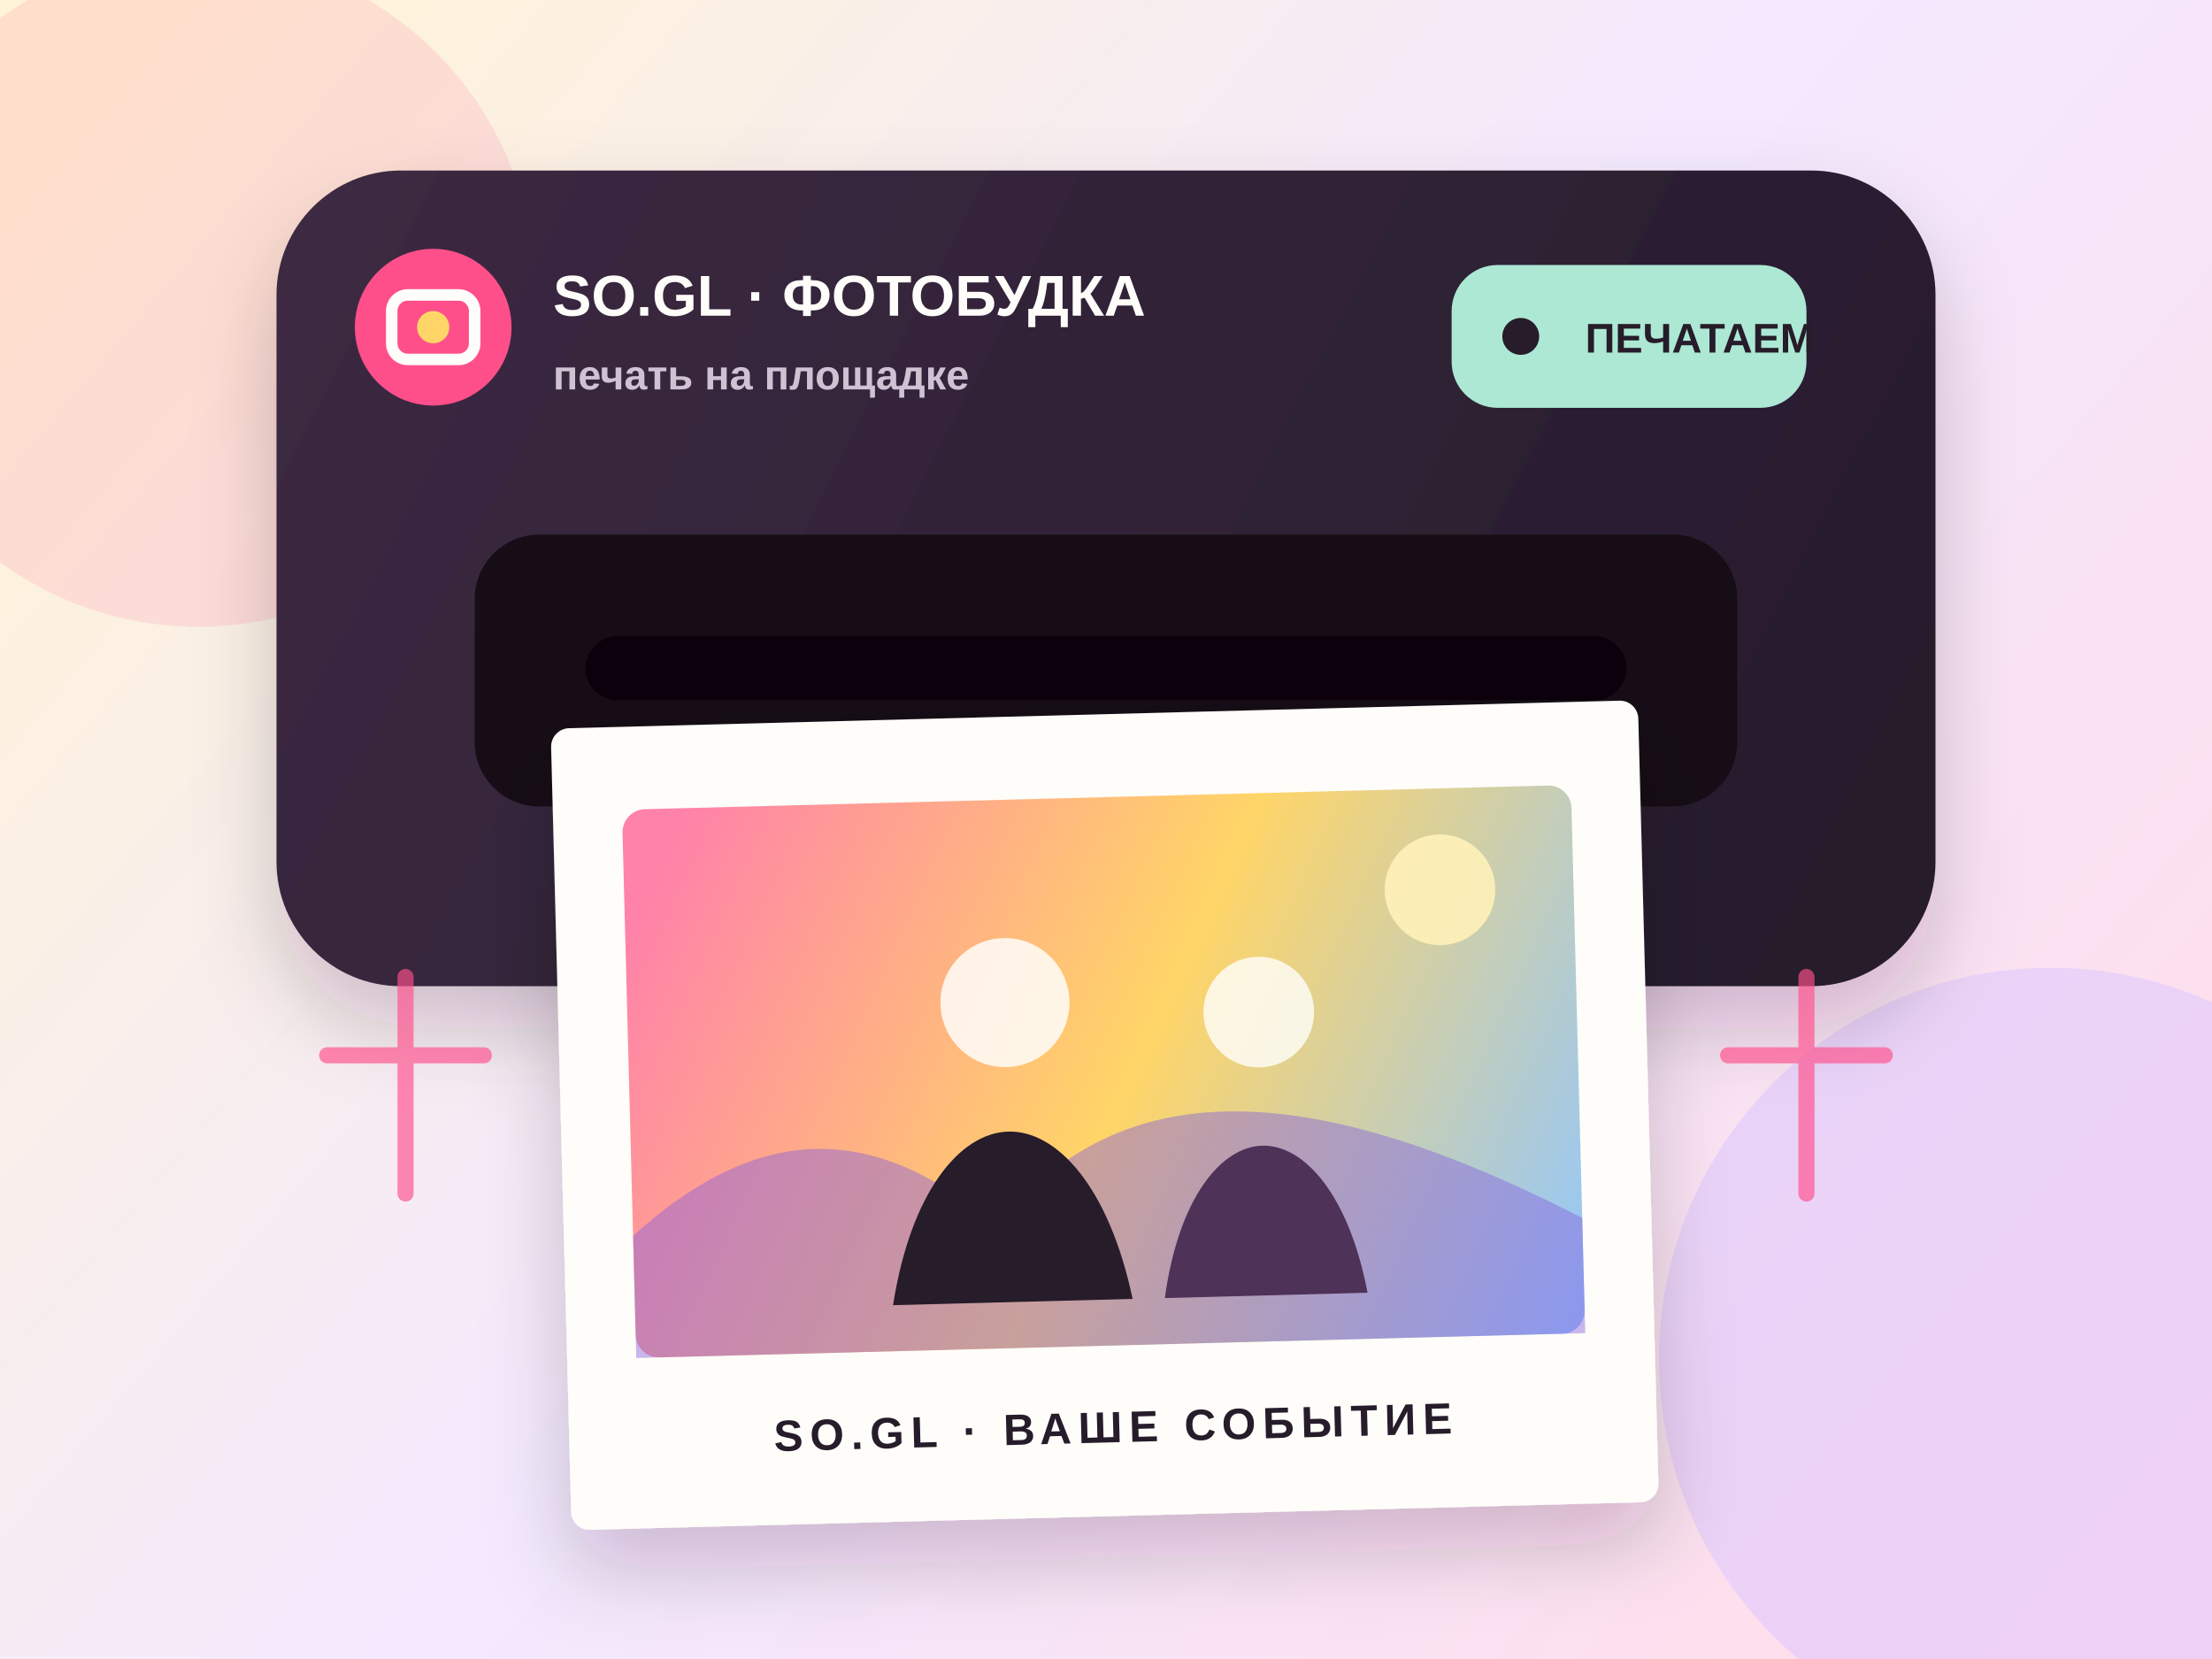
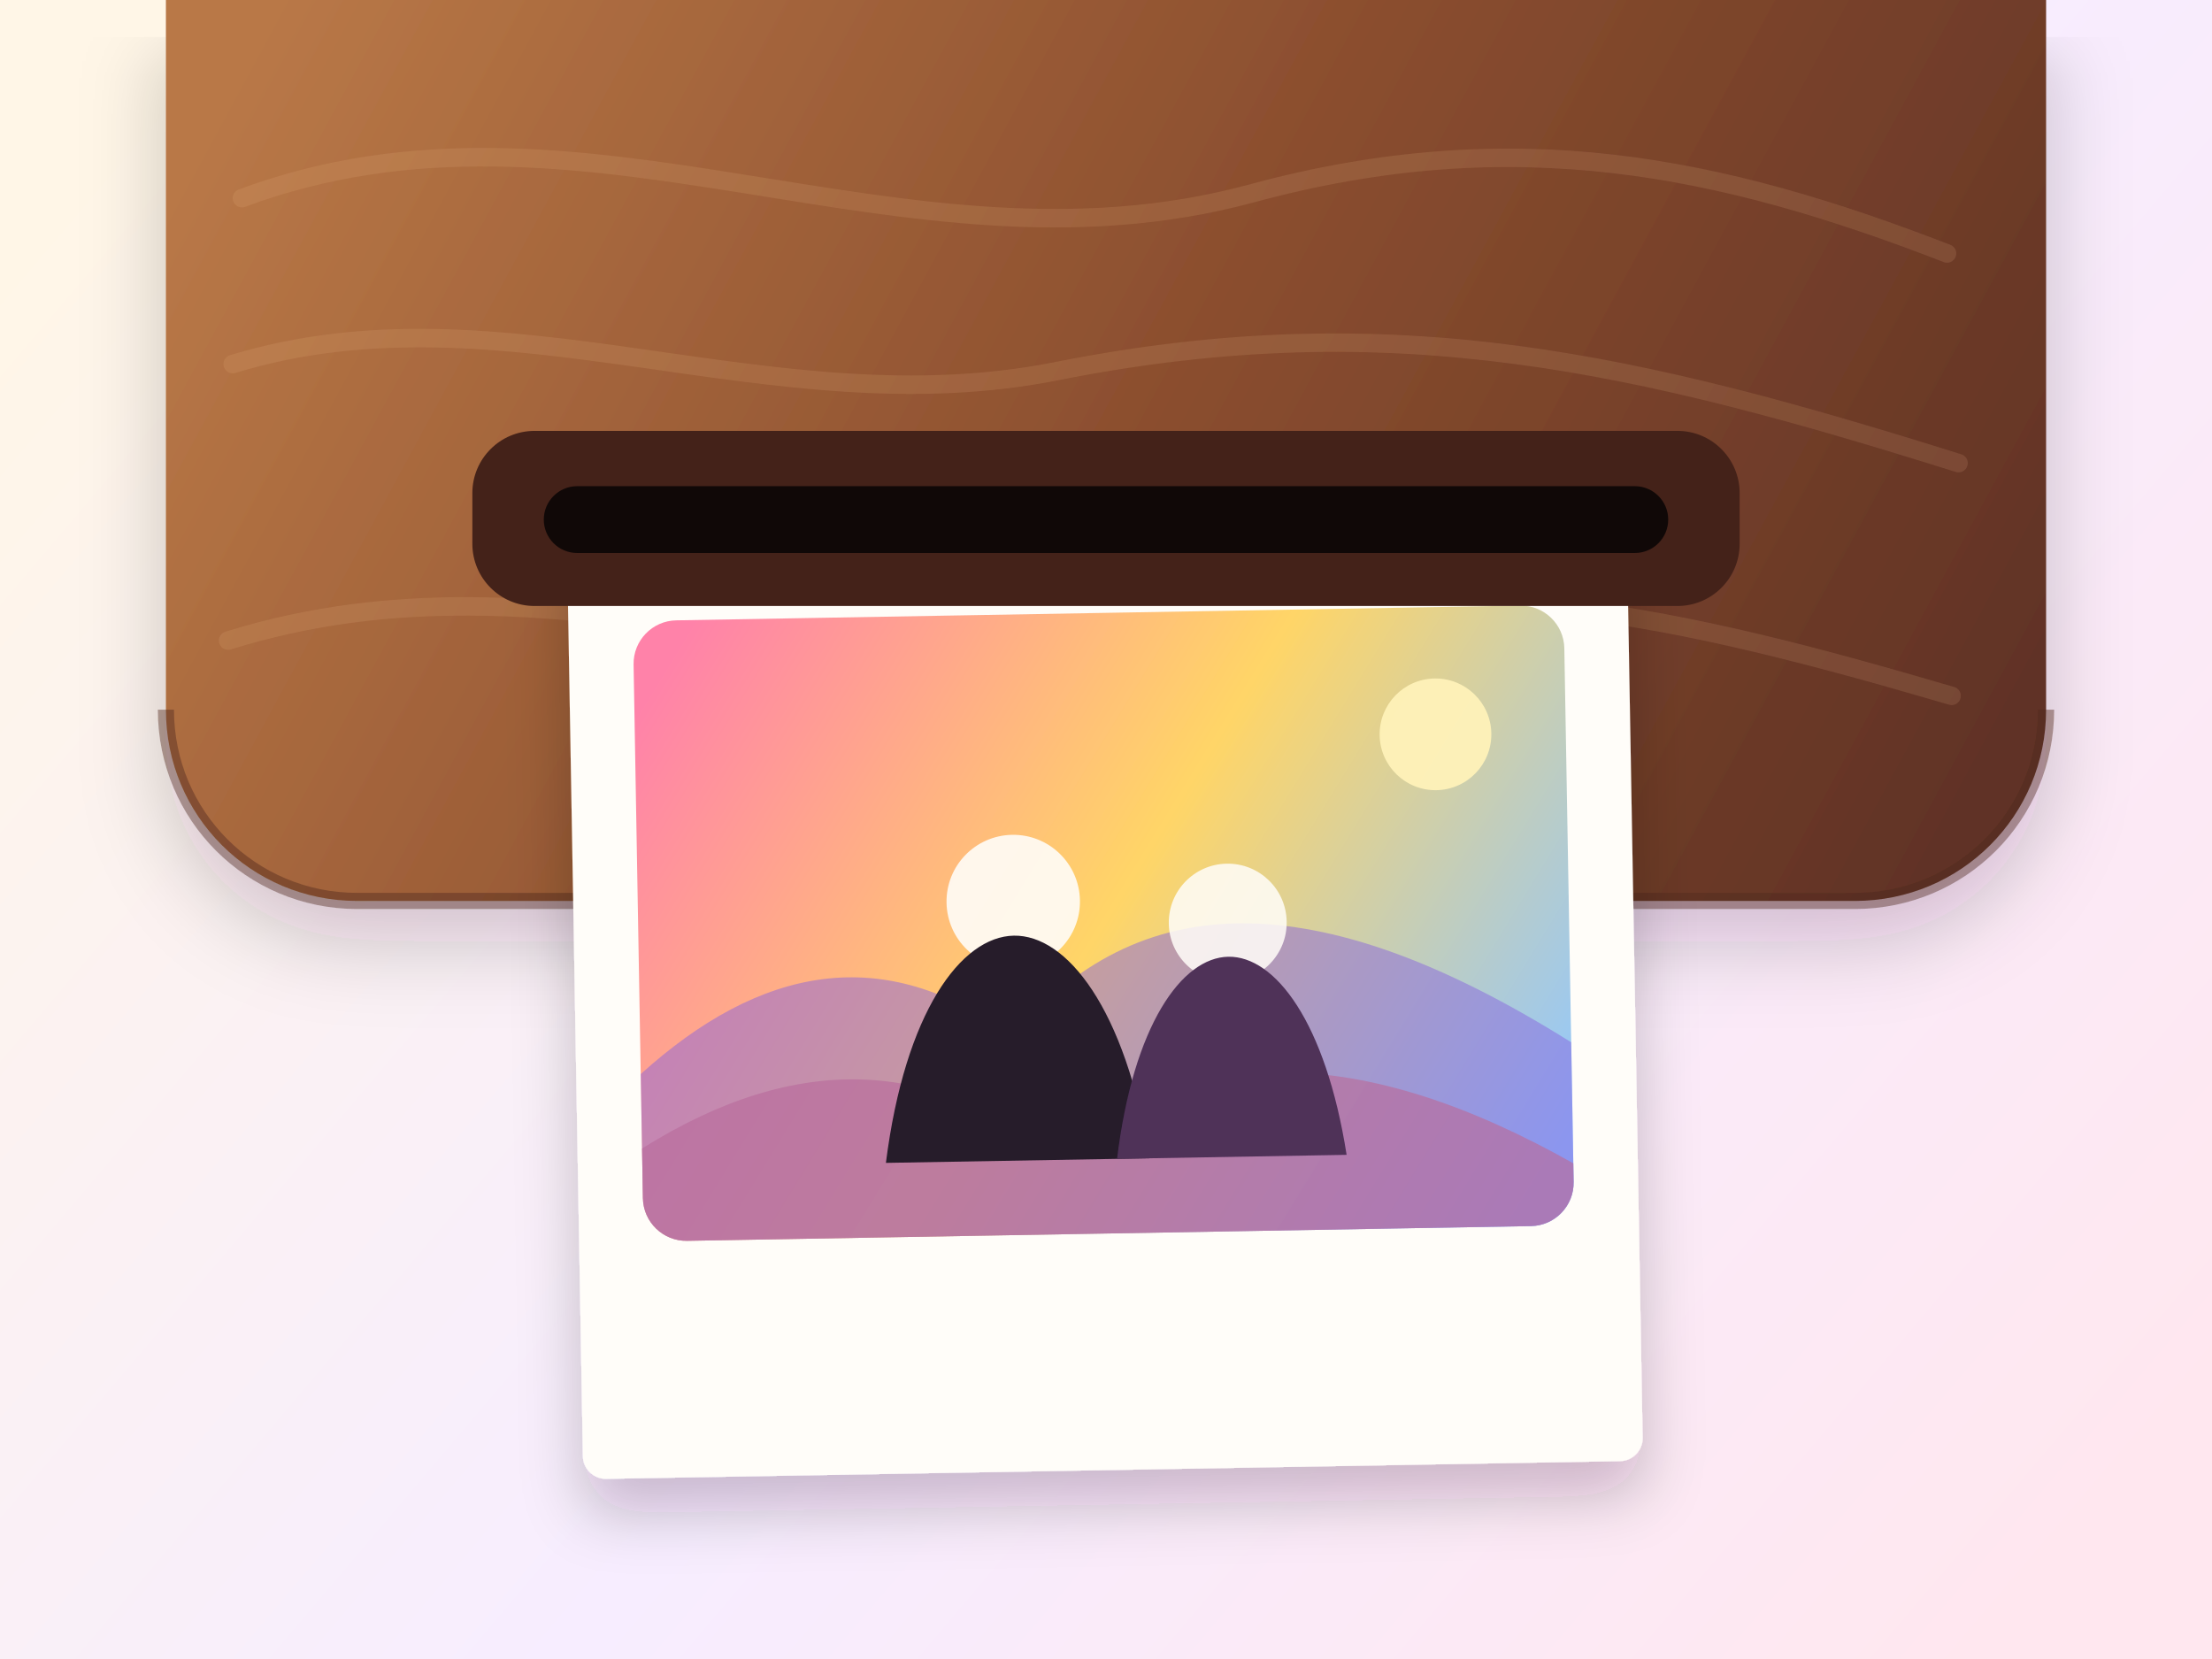
<svg xmlns="http://www.w3.org/2000/svg" viewBox="0 0 960 720" role="img" aria-labelledby="title description">
  <defs>
-     <linearGradient id="background" x1="70" y1="10" x2="900" y2="710" gradientUnits="userSpaceOnUse">
-       <stop stop-color="#FFF4D6" />
-       <stop offset=".5" stop-color="#F4E9FF" />
-       <stop offset="1" stop-color="#FFDDE9" />
+     <linearGradient id="background" x1="80" y1="20" x2="880" y2="700" gradientUnits="userSpaceOnUse">
+       <stop stop-color="#FFF6E7" />
+       <stop offset=".55" stop-color="#F7EDFF" />
+       <stop offset="1" stop-color="#FFE7EF" />
    </linearGradient>
-     <linearGradient id="photo" x1="278" y1="392" x2="682" y2="590" gradientUnits="userSpaceOnUse">
+     <linearGradient id="photo-sky" x1="24" y1="24" x2="576" y2="376" gradientUnits="userSpaceOnUse">
      <stop stop-color="#FF82A9" />
      <stop offset=".5" stop-color="#FFD567" />
      <stop offset="1" stop-color="#91C7FF" />
    </linearGradient>
-     <linearGradient id="machine" x1="160" y1="76" x2="820" y2="416" gradientUnits="userSpaceOnUse">
-       <stop stop-color="#3C2942" />
-       <stop offset="1" stop-color="#251B2B" />
+     <linearGradient id="wood" x1="120" y1="0" x2="840" y2="390" gradientUnits="userSpaceOnUse">
+       <stop stop-color="#B97847" />
+       <stop offset=".5" stop-color="#8C4F2F" />
+       <stop offset="1" stop-color="#603225" />
    </linearGradient>
-     <filter id="shadow" x="0" y="0" width="960" height="720" filterUnits="userSpaceOnUse">
-       <feDropShadow dx="0" dy="18" stdDeviation="18" flood-color="#251B2B" flood-opacity=".2" />
+     <filter id="machine-shadow" x="-10%" y="-20%" width="120%" height="160%">
+       <feDropShadow dx="0" dy="16" stdDeviation="18" flood-color="#251B2B" flood-opacity=".2" />
    </filter>
+     <filter id="paper-shadow" x="-25%" y="-20%" width="150%" height="150%">
+       <feDropShadow dx="0" dy="15" stdDeviation="13" flood-color="#251B2B" flood-opacity=".22" />
+     </filter>
+     <symbol id="guest-photo" viewBox="0 0 600 400">
+       <clipPath id="photo-clip">
+         <rect width="600" height="400" rx="28" />
+       </clipPath>
+       <g clip-path="url(#photo-clip)">
+         <rect width="600" height="400" fill="url(#photo-sky)" />
+         <circle cx="516" cy="82" r="36" fill="#FFF2B9" fill-opacity=".94" />
+         <path d="M0 292c78-68 158-83 240-20 82-94 196-97 360 10v118H0V292Z" fill="#8660DC" fill-opacity=".48" />
+         <path d="M0 340c101-61 190-55 268 12 88-76 199-70 332 8v40H0v-60Z" fill="#B96D9E" fill-opacity=".68" />
+         <circle cx="242" cy="185" r="43" fill="#FFFDF9" fill-opacity=".9" />
+         <path d="M157 352c14-97 51-145 85-145s71 48 85 145" fill="#251B2B" />
+         <circle cx="380" cy="201" r="38" fill="#FFFDF9" fill-opacity=".86" />
+         <path d="M306 352c12-86 44-129 74-129s62 43 74 129" fill="#4F3159" />
+       </g>
+     </symbol>
  </defs>
  <rect width="960" height="720" fill="url(#background)" />
-   <circle cx="86" cy="126" r="146" fill="#FF4F8B" fill-opacity=".13" />
-   <circle cx="890" cy="590" r="170" fill="#D9C3FF" fill-opacity=".48" />
-   <g filter="url(#shadow)">
-     <rect x="120" y="74" width="720" height="354" rx="54" fill="url(#machine)" />
-     <circle cx="188" cy="142" r="34" fill="#FF4F8B" />
-     <rect x="170" y="128" width="36" height="28" rx="7" fill="none" stroke="#FFFDF9" stroke-width="5" />
-     <circle cx="188" cy="142" r="7" fill="#FFD567" />
-     <text x="240" y="137" fill="#FFFDF9" font-family="Arial, sans-serif" font-size="25" font-weight="850">SO.GL · ФОТОБУДКА</text>
-     <text x="240" y="169" fill="#CFC2D2" font-family="Arial, sans-serif" font-size="18" font-weight="700">печать на площадке</text>
-     <rect x="630" y="115" width="154" height="62" rx="20" fill="#ACE8D3" />
-     <circle cx="660" cy="146" r="8" fill="#251B2B" />
-     <text x="688" y="153" fill="#251B2B" font-family="Arial, sans-serif" font-size="18" font-weight="850">ПЕЧАТАЕМ</text>
-     <rect x="206" y="232" width="548" height="118" rx="28" fill="#150F18" />
-     <rect x="254" y="276" width="452" height="28" rx="14" fill="#080609" />
-     <path d="M286 324h388" stroke="#FF4F8B" stroke-width="5" stroke-linecap="round" stroke-dasharray="10 14" />
+   <g filter="url(#machine-shadow)">
+     <path d="M72-40h816v348c0 46-37 83-83 83H155c-46 0-83-37-83-83V-40Z" fill="url(#wood)" />
+     <path d="M105 86c148-55 286 39 438-2 114-31 204-12 302 26M101 158c118-36 233 28 358 3 146-29 254-3 391 40M99 278c145-45 266 30 408-4 124-30 224-6 340 28" fill="none" stroke="#F4C18E" stroke-width="8" stroke-linecap="round" opacity=".14" />
+     <path d="M72 308c0 46 37 83 83 83h650c46 0 83-37 83-83" fill="none" stroke="#4C261C" stroke-width="7" opacity=".42" />
  </g>
-   <g filter="url(#shadow)" transform="rotate(-1.5 480 505)">
-     <rect x="244" y="310" width="472" height="348" rx="8" fill="#FFFDF9" />
-     <rect x="274" y="346" width="412" height="238" rx="10" fill="url(#photo)" />
-     <circle cx="628" cy="390" r="24" fill="#FFF2B9" fill-opacity=".9" />
-     <path d="M274 531c58-50 108-45 158 0 52-62 130-65 254 3v50H274v-53Z" fill="#8660DC" fill-opacity=".45" />
-     <circle cx="438" cy="434" r="28" fill="#FFFDF9" fill-opacity=".86" />
-     <path d="M386 564c9-49 31-74 52-74s43 25 52 74" fill="#251B2B" />
-     <circle cx="548" cy="441" r="24" fill="#FFFDF9" fill-opacity=".82" />
-     <path d="M504 564c7-43 26-65 44-65s37 22 44 65" fill="#4F3159" />
-     <text x="480" y="626" text-anchor="middle" fill="#251B2B" font-family="Arial, sans-serif" font-size="19" font-weight="900" letter-spacing="3">SO.GL · ВАШЕ СОБЫТИЕ</text>
+   <g filter="url(#paper-shadow)" transform="rotate(-1 480 460)">
+     <rect x="250" y="224" width="460" height="414" rx="10" fill="#FFFDF9" />
+     <use href="#guest-photo" x="278" y="266" width="404" height="269.333" />
  </g>
-   <path d="M176 424v94M142 458h68M784 424v94M750 458h68" stroke="#FF4F8B" stroke-width="7" stroke-linecap="round" opacity=".66" />
+   <rect x="205" y="187" width="550" height="76" rx="27" fill="#442219" />
+   <rect x="236" y="211" width="488" height="29" rx="14.5" fill="#100807" />
</svg>
